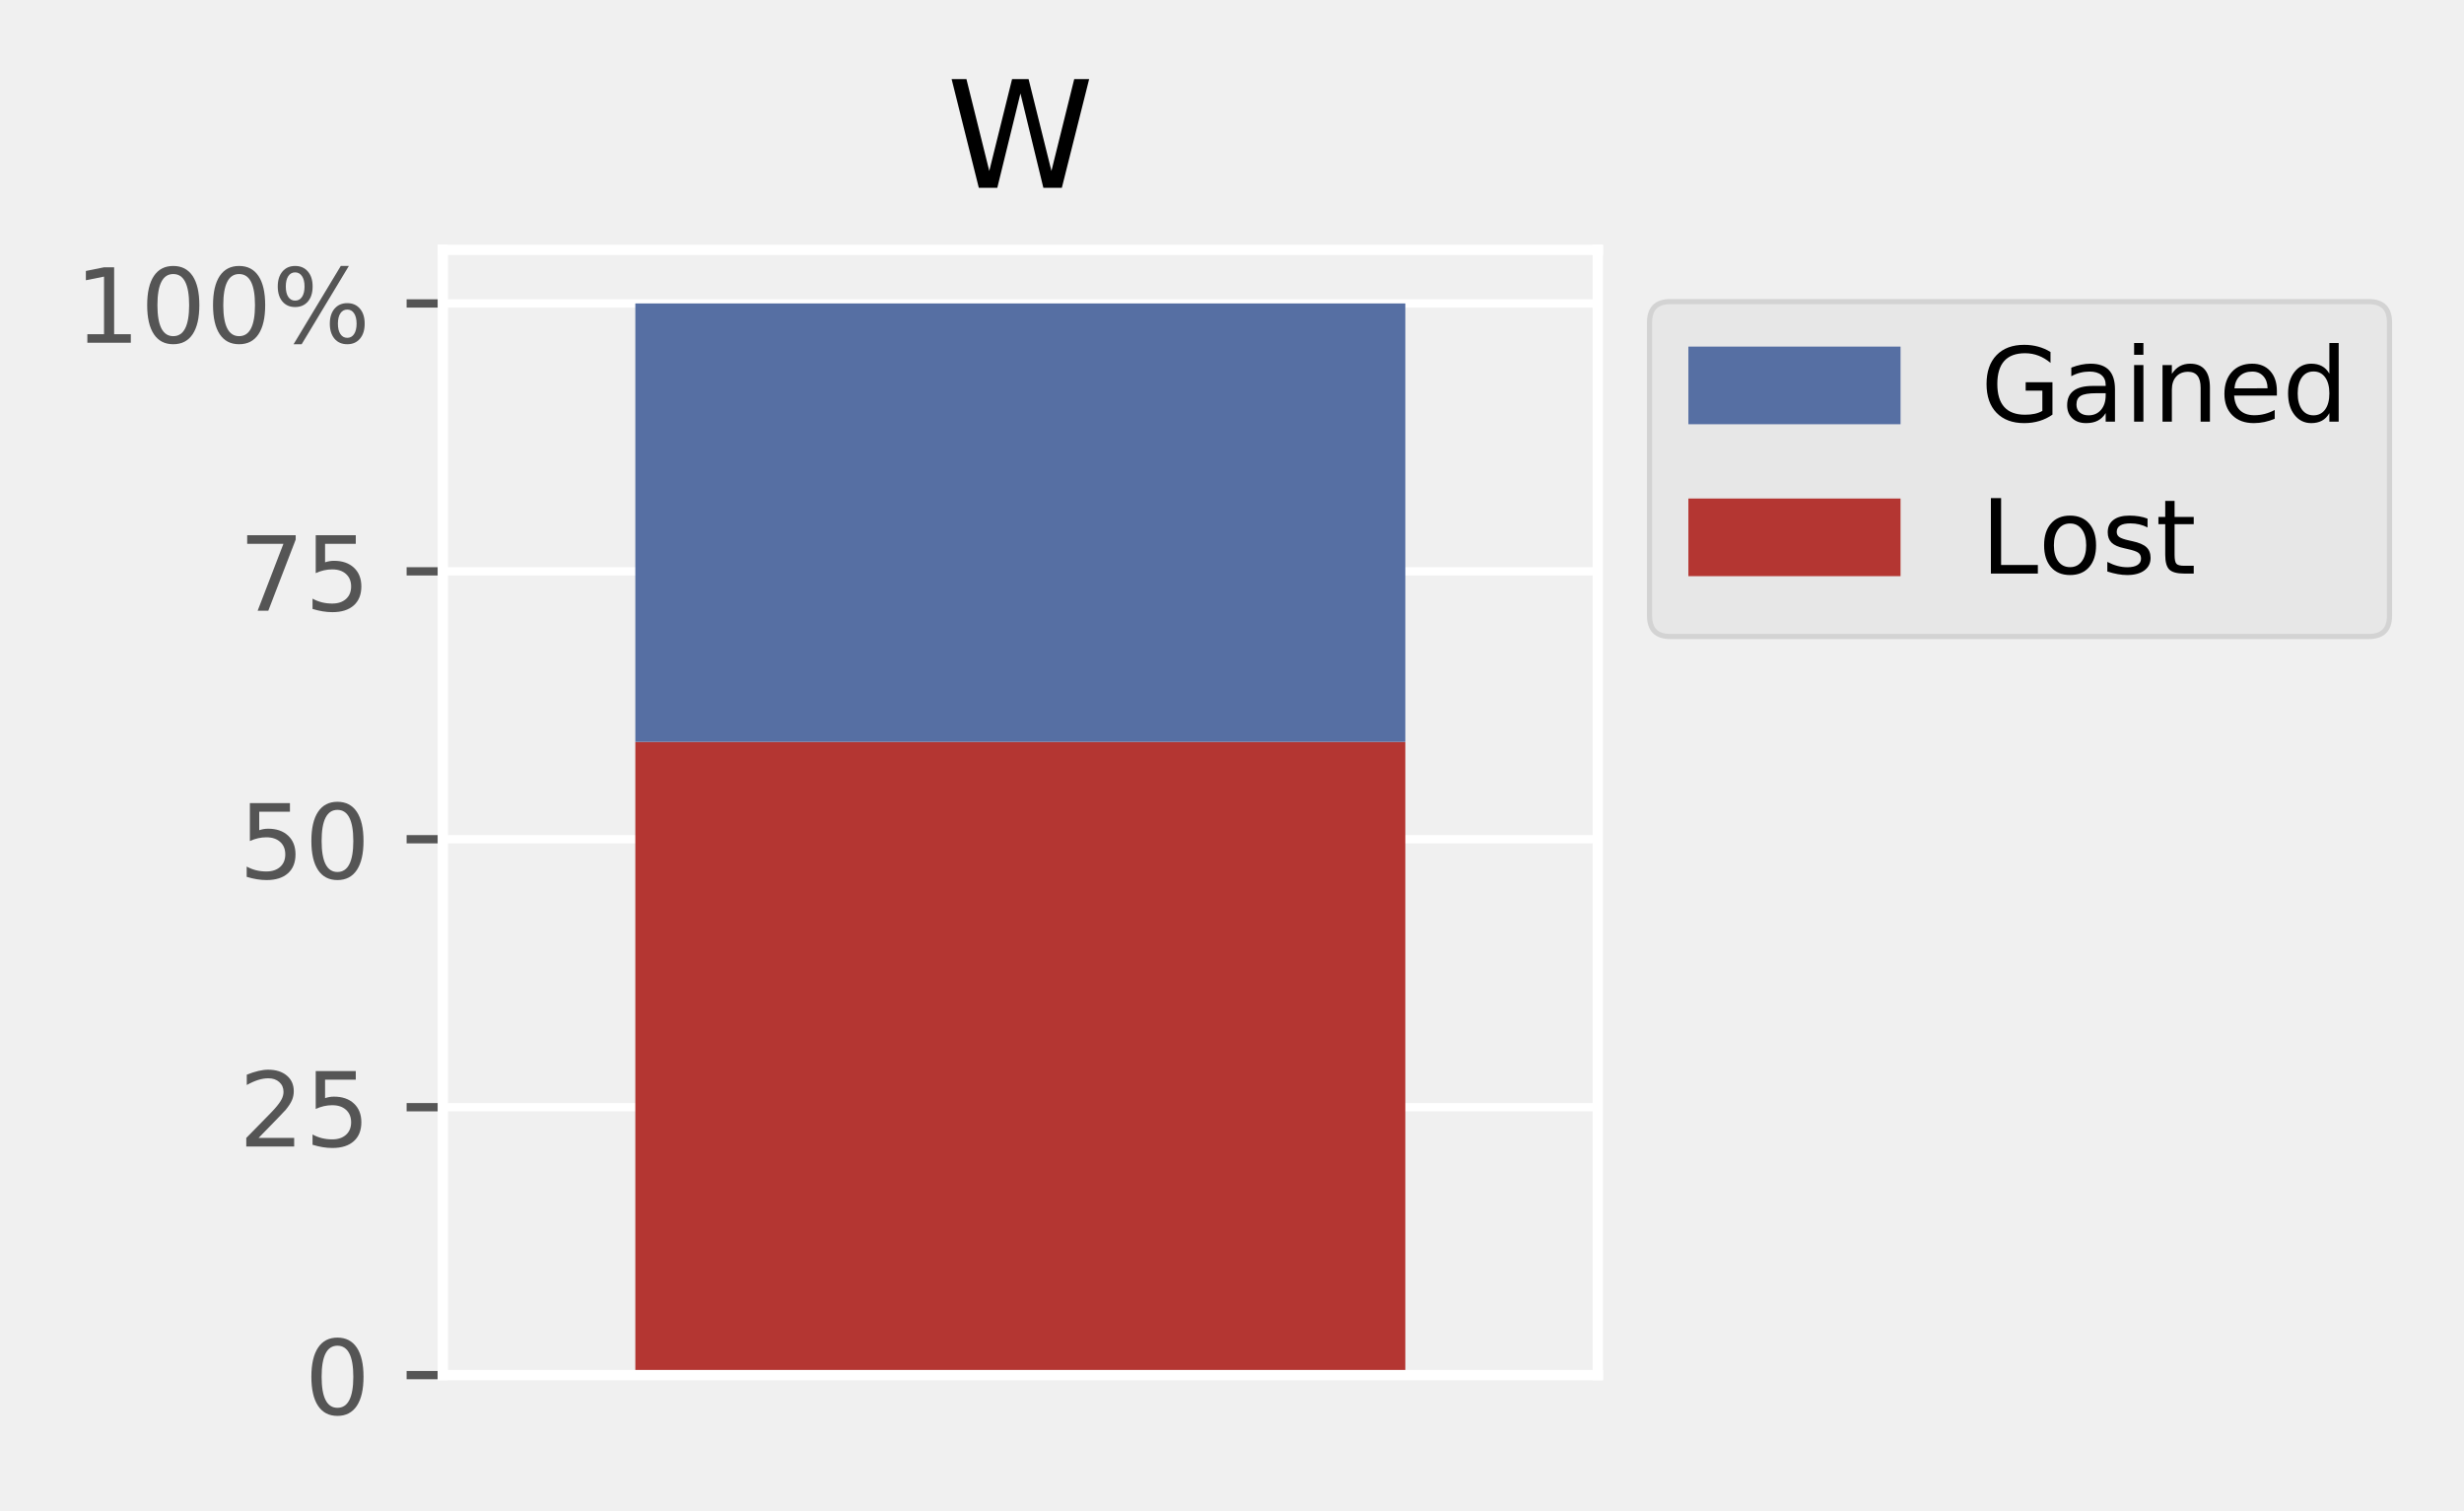
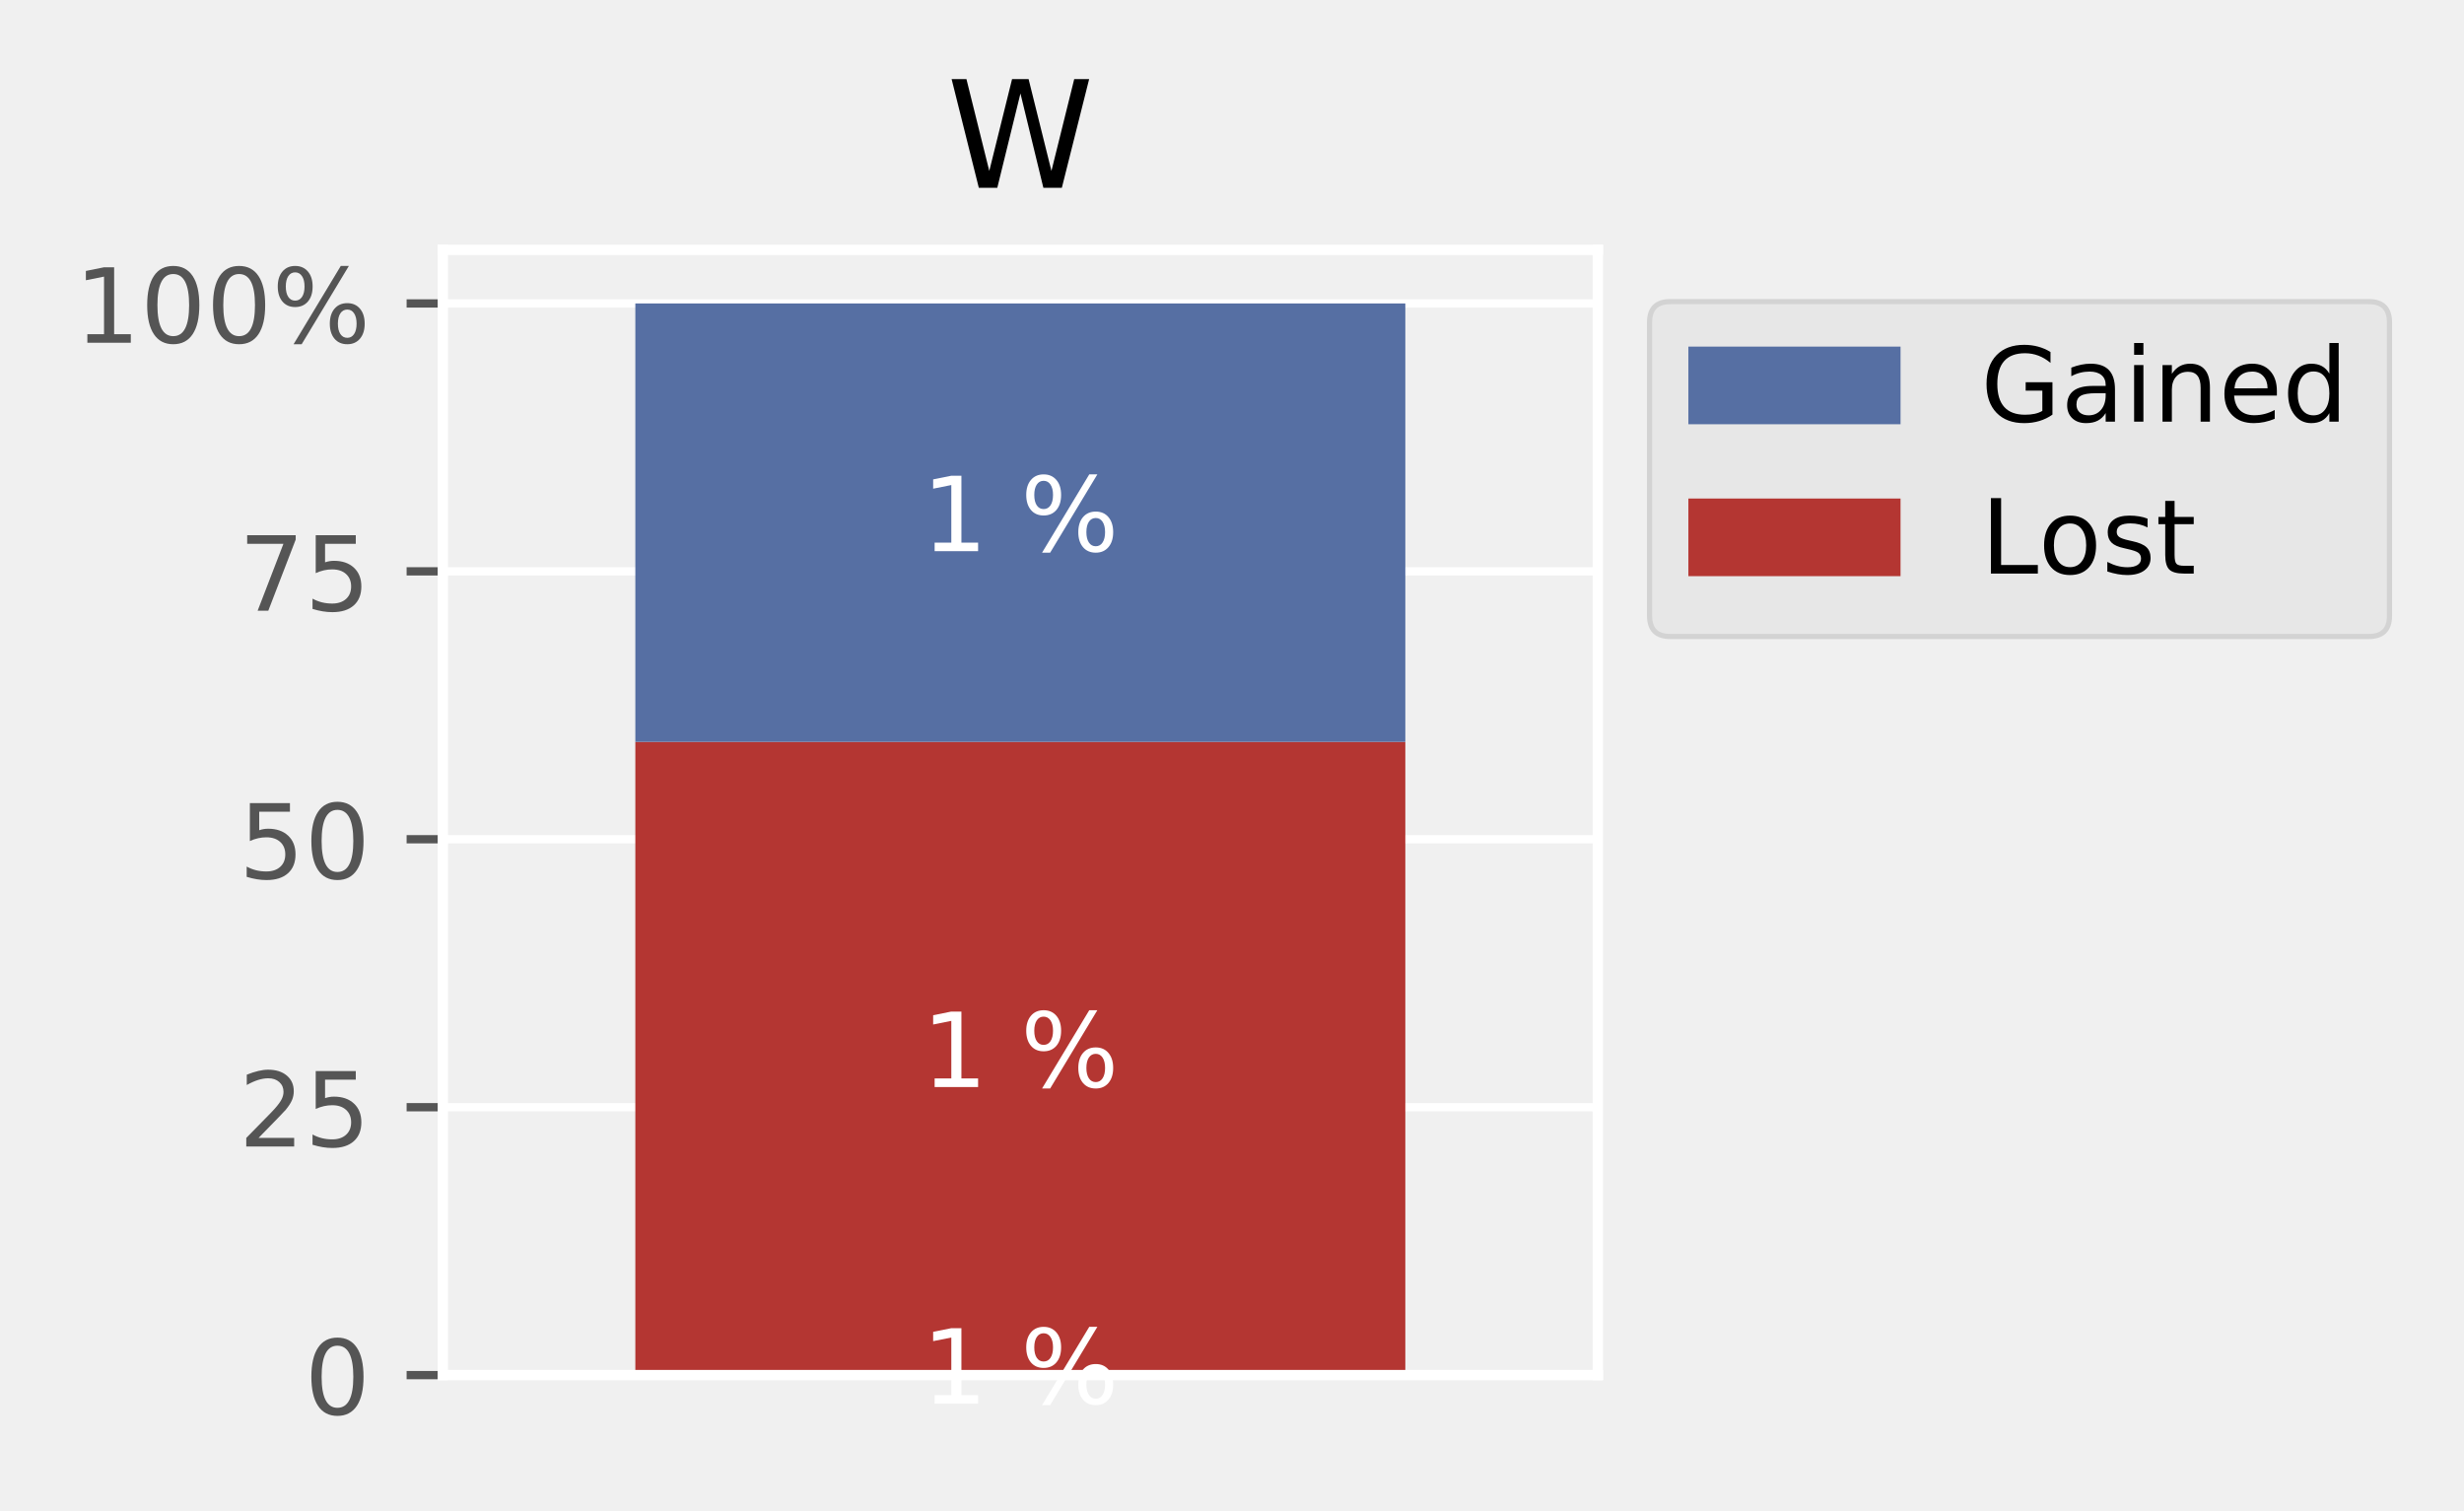
<svg xmlns="http://www.w3.org/2000/svg" xmlns:xlink="http://www.w3.org/1999/xlink" height="145.941pt" version="1.1" viewBox="0 0 238.083 145.941" width="238.083pt">
  <defs>
    <style type="text/css">
*{stroke-linecap:butt;stroke-linejoin:round;white-space:pre;}
  </style>
  </defs>
  <g id="figure_1">
    <g id="patch_1">
      <path d="M 0 145.941  L 238.083 145.941  L 238.083 0  L 0 0  z " style="fill:none;" />
    </g>
    <g id="axes_1">
      <g id="patch_2">
        <path d="M 42.789 132.862  L 154.389 132.862  L 154.389 24.142  L 42.789 24.142  z " style="fill:none;" />
      </g>
      <g id="matplotlib.axis_1" />
      <g id="matplotlib.axis_2">
        <g id="ytick_1">
          <g id="line2d_1">
-             <path clip-path="url(#pc35fc34e57)" d="M 42.789 132.862  L 154.389 132.862  " style="fill:none;stroke:#ffffff;stroke-linecap:square;stroke-width:0.8;" />
+             <path clip-path="url(#p641c4f71cf)" d="M 42.789 132.862  L 154.389 132.862  " style="fill:none;stroke:#ffffff;stroke-linecap:square;stroke-width:0.8;" />
          </g>
          <g id="line2d_2">
            <defs>
-               <path d="M 0 0  L -3.5 0  " id="maff920e14f" style="stroke:#555555;stroke-width:0.8;" />
-             </defs>
-             <g>
-               <use style="fill:#555555;stroke:#555555;stroke-width:0.8;" x="42.789" xlink:href="#maff920e14f" y="132.862" />
+               <path d="M 0 0  L -3.5 0  " id="m284cf909fc" style="stroke:#555555;stroke-width:0.8;" />
+             </defs>
+             <g>
+               <use style="fill:#555555;stroke:#555555;stroke-width:0.8;" x="42.789" xlink:href="#m284cf909fc" y="132.862" />
            </g>
          </g>
          <g id="text_1">
            <defs>
              <path d="M 31.781 66.406  Q 24.172 66.406 20.328 58.906  Q 16.5 51.422 16.5 36.375  Q 16.5 21.391 20.328 13.891  Q 24.172 6.391 31.781 6.391  Q 39.453 6.391 43.281 13.891  Q 47.125 21.391 47.125 36.375  Q 47.125 51.422 43.281 58.906  Q 39.453 66.406 31.781 66.406  z M 31.781 74.219  Q 44.047 74.219 50.516 64.516  Q 56.984 54.828 56.984 36.375  Q 56.984 17.969 50.516 8.266  Q 44.047 -1.422 31.781 -1.422  Q 19.531 -1.422 13.062 8.266  Q 6.594 17.969 6.594 36.375  Q 6.594 54.828 13.062 64.516  Q 19.531 74.219 31.781 74.219  z " id="DejaVuSans-48" />
            </defs>
            <g style="fill:#555555;" transform="translate(29.42656 136.661)scale(0.1 -0.1)">
              <use xlink:href="#DejaVuSans-48" />
            </g>
          </g>
        </g>
        <g id="ytick_2">
          <g id="line2d_3">
-             <path clip-path="url(#pc35fc34e57)" d="M 42.789 106.976  L 154.389 106.976  " style="fill:none;stroke:#ffffff;stroke-linecap:square;stroke-width:0.8;" />
+             <path clip-path="url(#p641c4f71cf)" d="M 42.789 106.976  L 154.389 106.976  " style="fill:none;stroke:#ffffff;stroke-linecap:square;stroke-width:0.8;" />
          </g>
          <g id="line2d_4">
            <g>
-               <use style="fill:#555555;stroke:#555555;stroke-width:0.8;" x="42.789" xlink:href="#maff920e14f" y="106.976" />
+               <use style="fill:#555555;stroke:#555555;stroke-width:0.8;" x="42.789" xlink:href="#m284cf909fc" y="106.976" />
            </g>
          </g>
          <g id="text_2">
            <defs>
              <path d="M 19.188 8.297  L 53.609 8.297  L 53.609 0  L 7.328 0  L 7.328 8.297  Q 12.938 14.109 22.625 23.891  Q 32.328 33.688 34.812 36.531  Q 39.547 41.844 41.422 45.531  Q 43.312 49.219 43.312 52.781  Q 43.312 58.594 39.234 62.25  Q 35.156 65.922 28.609 65.922  Q 23.969 65.922 18.812 64.312  Q 13.672 62.703 7.812 59.422  L 7.812 69.391  Q 13.766 71.781 18.938 73  Q 24.125 74.219 28.422 74.219  Q 39.75 74.219 46.484 68.547  Q 53.219 62.891 53.219 53.422  Q 53.219 48.922 51.531 44.891  Q 49.859 40.875 45.406 35.406  Q 44.188 33.984 37.641 27.219  Q 31.109 20.453 19.188 8.297  z " id="DejaVuSans-50" />
              <path d="M 10.797 72.906  L 49.516 72.906  L 49.516 64.594  L 19.828 64.594  L 19.828 46.734  Q 21.969 47.469 24.109 47.828  Q 26.266 48.188 28.422 48.188  Q 40.625 48.188 47.75 41.5  Q 54.891 34.812 54.891 23.391  Q 54.891 11.625 47.562 5.094  Q 40.234 -1.422 26.906 -1.422  Q 22.312 -1.422 17.547 -0.641  Q 12.797 0.141 7.719 1.703  L 7.719 11.625  Q 12.109 9.234 16.797 8.062  Q 21.484 6.891 26.703 6.891  Q 35.156 6.891 40.078 11.328  Q 45.016 15.766 45.016 23.391  Q 45.016 31 40.078 35.438  Q 35.156 39.891 26.703 39.891  Q 22.75 39.891 18.812 39.016  Q 14.891 38.141 10.797 36.281  z " id="DejaVuSans-53" />
            </defs>
            <g style="fill:#555555;" transform="translate(23.06406 110.7753)scale(0.1 -0.1)">
              <use xlink:href="#DejaVuSans-50" />
              <use x="63.623" xlink:href="#DejaVuSans-53" />
            </g>
          </g>
        </g>
        <g id="ytick_3">
          <g id="line2d_5">
-             <path clip-path="url(#pc35fc34e57)" d="M 42.789 81.09  L 154.389 81.09  " style="fill:none;stroke:#ffffff;stroke-linecap:square;stroke-width:0.8;" />
+             <path clip-path="url(#p641c4f71cf)" d="M 42.789 81.09  L 154.389 81.09  " style="fill:none;stroke:#ffffff;stroke-linecap:square;stroke-width:0.8;" />
          </g>
          <g id="line2d_6">
            <g>
-               <use style="fill:#555555;stroke:#555555;stroke-width:0.8;" x="42.789" xlink:href="#maff920e14f" y="81.09" />
+               <use style="fill:#555555;stroke:#555555;stroke-width:0.8;" x="42.789" xlink:href="#m284cf909fc" y="81.09" />
            </g>
          </g>
          <g id="text_3">
            <g style="fill:#555555;" transform="translate(23.06406 84.88954)scale(0.1 -0.1)">
              <use xlink:href="#DejaVuSans-53" />
              <use x="63.623" xlink:href="#DejaVuSans-48" />
            </g>
          </g>
        </g>
        <g id="ytick_4">
          <g id="line2d_7">
-             <path clip-path="url(#pc35fc34e57)" d="M 42.789 55.205  L 154.389 55.205  " style="fill:none;stroke:#ffffff;stroke-linecap:square;stroke-width:0.8;" />
+             <path clip-path="url(#p641c4f71cf)" d="M 42.789 55.205  L 154.389 55.205  " style="fill:none;stroke:#ffffff;stroke-linecap:square;stroke-width:0.8;" />
          </g>
          <g id="line2d_8">
            <g>
-               <use style="fill:#555555;stroke:#555555;stroke-width:0.8;" x="42.789" xlink:href="#maff920e14f" y="55.205" />
+               <use style="fill:#555555;stroke:#555555;stroke-width:0.8;" x="42.789" xlink:href="#m284cf909fc" y="55.205" />
            </g>
          </g>
          <g id="text_4">
            <defs>
              <path d="M 8.203 72.906  L 55.078 72.906  L 55.078 68.703  L 28.609 0  L 18.312 0  L 43.219 64.594  L 8.203 64.594  z " id="DejaVuSans-55" />
            </defs>
            <g style="fill:#555555;" transform="translate(23.06406 59.00383)scale(0.1 -0.1)">
              <use xlink:href="#DejaVuSans-55" />
              <use x="63.623" xlink:href="#DejaVuSans-53" />
            </g>
          </g>
        </g>
        <g id="ytick_5">
          <g id="line2d_9">
-             <path clip-path="url(#pc35fc34e57)" d="M 42.789 29.319  L 154.389 29.319  " style="fill:none;stroke:#ffffff;stroke-linecap:square;stroke-width:0.8;" />
+             <path clip-path="url(#p641c4f71cf)" d="M 42.789 29.319  L 154.389 29.319  " style="fill:none;stroke:#ffffff;stroke-linecap:square;stroke-width:0.8;" />
          </g>
          <g id="line2d_10">
            <g>
-               <use style="fill:#555555;stroke:#555555;stroke-width:0.8;" x="42.789" xlink:href="#maff920e14f" y="29.319" />
+               <use style="fill:#555555;stroke:#555555;stroke-width:0.8;" x="42.789" xlink:href="#m284cf909fc" y="29.319" />
            </g>
          </g>
          <g id="text_5">
            <defs>
              <path d="M 12.406 8.297  L 28.516 8.297  L 28.516 63.922  L 10.984 60.406  L 10.984 69.391  L 28.422 72.906  L 38.281 72.906  L 38.281 8.297  L 54.391 8.297  L 54.391 0  L 12.406 0  z " id="DejaVuSans-49" />
              <path d="M 72.703 32.078  Q 68.453 32.078 66.031 28.469  Q 63.625 24.859 63.625 18.406  Q 63.625 12.062 66.031 8.422  Q 68.453 4.781 72.703 4.781  Q 76.859 4.781 79.266 8.422  Q 81.688 12.062 81.688 18.406  Q 81.688 24.812 79.266 28.438  Q 76.859 32.078 72.703 32.078  z M 72.703 38.281  Q 80.422 38.281 84.953 32.906  Q 89.5 27.547 89.5 18.406  Q 89.5 9.281 84.938 3.922  Q 80.375 -1.422 72.703 -1.422  Q 64.891 -1.422 60.344 3.922  Q 55.812 9.281 55.812 18.406  Q 55.812 27.594 60.375 32.938  Q 64.938 38.281 72.703 38.281  z M 22.312 68.016  Q 18.109 68.016 15.688 64.375  Q 13.281 60.75 13.281 54.391  Q 13.281 47.953 15.672 44.328  Q 18.062 40.719 22.312 40.719  Q 26.562 40.719 28.969 44.328  Q 31.391 47.953 31.391 54.391  Q 31.391 60.688 28.953 64.344  Q 26.516 68.016 22.312 68.016  z M 66.406 74.219  L 74.219 74.219  L 28.609 -1.422  L 20.797 -1.422  z M 22.312 74.219  Q 30.031 74.219 34.609 68.875  Q 39.203 63.531 39.203 54.391  Q 39.203 45.172 34.641 39.844  Q 30.078 34.516 22.312 34.516  Q 14.547 34.516 10.031 39.859  Q 5.516 45.219 5.516 54.391  Q 5.516 63.484 10.047 68.844  Q 14.594 74.219 22.312 74.219  z " id="DejaVuSans-37" />
            </defs>
            <g style="fill:#555555;" transform="translate(7.2 33.11811)scale(0.1 -0.1)">
              <use xlink:href="#DejaVuSans-49" />
              <use x="63.623" xlink:href="#DejaVuSans-48" />
              <use x="127.246" xlink:href="#DejaVuSans-48" />
              <use x="190.869" xlink:href="#DejaVuSans-37" />
            </g>
          </g>
        </g>
      </g>
      <g id="patch_3">
-         <path clip-path="url(#pc35fc34e57)" d="M 61.389 132.862  L 135.789 132.862  L 135.789 132.862  L 61.389 132.862  z " style="fill:#566fa3;" />
+         <path clip-path="url(#p641c4f71cf)" d="M 61.389 132.862  L 135.789 132.862  L 135.789 132.862  L 61.389 132.862  z " style="fill:#566fa3;" />
      </g>
      <g id="patch_4">
-         <path clip-path="url(#pc35fc34e57)" d="M 61.389 132.862  L 135.789 132.862  L 135.789 71.677  L 61.389 71.677  z " style="fill:#b43632;" />
+         <path clip-path="url(#p641c4f71cf)" d="M 61.389 132.862  L 135.789 132.862  L 135.789 71.677  L 61.389 71.677  z " style="fill:#b43632;" />
      </g>
      <g id="patch_5">
-         <path clip-path="url(#pc35fc34e57)" d="M 61.389 71.677  L 135.789 71.677  L 135.789 29.319  L 61.389 29.319  z " style="fill:#566fa3;" />
+         <path clip-path="url(#p641c4f71cf)" d="M 61.389 71.677  L 135.789 71.677  L 135.789 29.319  L 61.389 29.319  z " style="fill:#566fa3;" />
      </g>
      <g id="patch_6">
        <path d="M 42.789 132.862  L 42.789 24.142  " style="fill:none;stroke:#ffffff;stroke-linecap:square;stroke-linejoin:miter;" />
      </g>
      <g id="patch_7">
        <path d="M 154.389 132.862  L 154.389 24.142  " style="fill:none;stroke:#ffffff;stroke-linecap:square;stroke-linejoin:miter;" />
      </g>
      <g id="patch_8">
        <path d="M 42.789 132.862  L 154.389 132.862  " style="fill:none;stroke:#ffffff;stroke-linecap:square;stroke-linejoin:miter;" />
      </g>
      <g id="patch_9">
        <path d="M 42.789 24.142  L 154.389 24.142  " style="fill:none;stroke:#ffffff;stroke-linecap:square;stroke-linejoin:miter;" />
      </g>
      <g id="text_6">
+         <defs>
+           <path id="DejaVuSans-32" />
+         </defs>
+         <g style="fill:#ffffff;" transform="translate(89.06797 135.6211)scale(0.1 -0.1)">
+           <use xlink:href="#DejaVuSans-49" />
+           <use x="63.623" xlink:href="#DejaVuSans-32" />
+           <use x="95.41" xlink:href="#DejaVuSans-37" />
+         </g>
+       </g>
+       <g id="text_7">
+         <g style="fill:#ffffff;" transform="translate(89.06797 105.0289)scale(0.1 -0.1)">
+           <use xlink:href="#DejaVuSans-49" />
+           <use x="63.623" xlink:href="#DejaVuSans-32" />
+           <use x="95.41" xlink:href="#DejaVuSans-37" />
+         </g>
+       </g>
+       <g id="text_8">
+         <g style="fill:#ffffff;" transform="translate(89.06797 53.25749)scale(0.1 -0.1)">
+           <use xlink:href="#DejaVuSans-49" />
+           <use x="63.623" xlink:href="#DejaVuSans-32" />
+           <use x="95.41" xlink:href="#DejaVuSans-37" />
+         </g>
+       </g>
+       <g id="text_9">
        <defs>
          <path d="M 3.328 72.906  L 13.281 72.906  L 28.609 11.281  L 43.891 72.906  L 54.984 72.906  L 70.312 11.281  L 85.594 72.906  L 95.609 72.906  L 77.297 0  L 64.891 0  L 49.516 63.281  L 33.984 0  L 21.578 0  z " id="DejaVuSans-87" />
        </defs>
        <g transform="translate(91.47006 18.14175)scale(0.144 -0.144)">
          <use xlink:href="#DejaVuSans-87" />
        </g>
      </g>
      <g id="legend_1">
        <g id="patch_10">
          <path d="M 161.389 61.498  L 228.883 61.498  Q 230.883 61.498 230.883 59.498  L 230.883 31.142  Q 230.883 29.142 228.883 29.142  L 161.389 29.142  Q 159.389 29.142 159.389 31.142  L 159.389 59.498  Q 159.389 61.498 161.389 61.498  z " style="fill:#e5e5e5;opacity:0.8;stroke:#cccccc;stroke-linejoin:miter;stroke-width:0.5;" />
        </g>
        <g id="patch_11">
          <path d="M 163.389 40.74  L 183.389 40.74  L 183.389 33.74  L 163.389 33.74  z " style="fill:#566fa3;stroke:#566fa3;stroke-linejoin:miter;stroke-width:0.5;" />
        </g>
-         <g id="text_7">
+         <g id="text_10">
          <defs>
            <path d="M 59.516 10.406  L 59.516 29.984  L 43.406 29.984  L 43.406 38.094  L 69.281 38.094  L 69.281 6.781  Q 63.578 2.734 56.688 0.656  Q 49.812 -1.422 42 -1.422  Q 24.906 -1.422 15.25 8.562  Q 5.609 18.562 5.609 36.375  Q 5.609 54.25 15.25 64.234  Q 24.906 74.219 42 74.219  Q 49.125 74.219 55.547 72.453  Q 61.969 70.703 67.391 67.281  L 67.391 56.781  Q 61.922 61.422 55.766 63.766  Q 49.609 66.109 42.828 66.109  Q 29.438 66.109 22.719 58.641  Q 16.016 51.172 16.016 36.375  Q 16.016 21.625 22.719 14.156  Q 29.438 6.688 42.828 6.688  Q 48.047 6.688 52.141 7.594  Q 56.25 8.5 59.516 10.406  z " id="DejaVuSans-71" />
            <path d="M 34.281 27.484  Q 23.391 27.484 19.188 25  Q 14.984 22.516 14.984 16.5  Q 14.984 11.719 18.141 8.906  Q 21.297 6.109 26.703 6.109  Q 34.188 6.109 38.703 11.406  Q 43.219 16.703 43.219 25.484  L 43.219 27.484  z M 52.203 31.203  L 52.203 0  L 43.219 0  L 43.219 8.297  Q 40.141 3.328 35.547 0.953  Q 30.953 -1.422 24.312 -1.422  Q 15.922 -1.422 10.953 3.297  Q 6 8.016 6 15.922  Q 6 25.141 12.172 29.828  Q 18.359 34.516 30.609 34.516  L 43.219 34.516  L 43.219 35.406  Q 43.219 41.609 39.141 45  Q 35.062 48.391 27.688 48.391  Q 23 48.391 18.547 47.266  Q 14.109 46.141 10.016 43.891  L 10.016 52.203  Q 14.938 54.109 19.578 55.047  Q 24.219 56 28.609 56  Q 40.484 56 46.344 49.844  Q 52.203 43.703 52.203 31.203  z " id="DejaVuSans-97" />
            <path d="M 9.422 54.688  L 18.406 54.688  L 18.406 0  L 9.422 0  z M 9.422 75.984  L 18.406 75.984  L 18.406 64.594  L 9.422 64.594  z " id="DejaVuSans-105" />
            <path d="M 54.891 33.016  L 54.891 0  L 45.906 0  L 45.906 32.719  Q 45.906 40.484 42.875 44.328  Q 39.844 48.188 33.797 48.188  Q 26.516 48.188 22.312 43.547  Q 18.109 38.922 18.109 30.906  L 18.109 0  L 9.078 0  L 9.078 54.688  L 18.109 54.688  L 18.109 46.188  Q 21.344 51.125 25.703 53.562  Q 30.078 56 35.797 56  Q 45.219 56 50.047 50.172  Q 54.891 44.344 54.891 33.016  z " id="DejaVuSans-110" />
            <path d="M 56.203 29.594  L 56.203 25.203  L 14.891 25.203  Q 15.484 15.922 20.484 11.062  Q 25.484 6.203 34.422 6.203  Q 39.594 6.203 44.453 7.469  Q 49.312 8.734 54.109 11.281  L 54.109 2.781  Q 49.266 0.734 44.188 -0.344  Q 39.109 -1.422 33.891 -1.422  Q 20.797 -1.422 13.156 6.188  Q 5.516 13.812 5.516 26.812  Q 5.516 40.234 12.766 48.109  Q 20.016 56 32.328 56  Q 43.359 56 49.781 48.891  Q 56.203 41.797 56.203 29.594  z M 47.219 32.234  Q 47.125 39.594 43.094 43.984  Q 39.062 48.391 32.422 48.391  Q 24.906 48.391 20.391 44.141  Q 15.875 39.891 15.188 32.172  z " id="DejaVuSans-101" />
            <path d="M 45.406 46.391  L 45.406 75.984  L 54.391 75.984  L 54.391 0  L 45.406 0  L 45.406 8.203  Q 42.578 3.328 38.25 0.953  Q 33.938 -1.422 27.875 -1.422  Q 17.969 -1.422 11.734 6.484  Q 5.516 14.406 5.516 27.297  Q 5.516 40.188 11.734 48.094  Q 17.969 56 27.875 56  Q 33.938 56 38.25 53.625  Q 42.578 51.266 45.406 46.391  z M 14.797 27.297  Q 14.797 17.391 18.875 11.75  Q 22.953 6.109 30.078 6.109  Q 37.203 6.109 41.297 11.75  Q 45.406 17.391 45.406 27.297  Q 45.406 37.203 41.297 42.844  Q 37.203 48.484 30.078 48.484  Q 22.953 48.484 18.875 42.844  Q 14.797 37.203 14.797 27.297  z " id="DejaVuSans-100" />
          </defs>
          <g transform="translate(191.3891 40.74019)scale(0.1 -0.1)">
            <use xlink:href="#DejaVuSans-71" />
            <use x="77.49" xlink:href="#DejaVuSans-97" />
            <use x="138.77" xlink:href="#DejaVuSans-105" />
            <use x="166.553" xlink:href="#DejaVuSans-110" />
            <use x="229.932" xlink:href="#DejaVuSans-101" />
            <use x="291.455" xlink:href="#DejaVuSans-100" />
          </g>
        </g>
        <g id="patch_12">
          <path d="M 163.389 55.418  L 183.389 55.418  L 183.389 48.418  L 163.389 48.418  z " style="fill:#b43632;stroke:#b43632;stroke-linejoin:miter;stroke-width:0.5;" />
        </g>
-         <g id="text_8">
+         <g id="text_11">
          <defs>
            <path d="M 9.812 72.906  L 19.672 72.906  L 19.672 8.297  L 55.172 8.297  L 55.172 0  L 9.812 0  z " id="DejaVuSans-76" />
            <path d="M 30.609 48.391  Q 23.391 48.391 19.188 42.75  Q 14.984 37.109 14.984 27.297  Q 14.984 17.484 19.156 11.844  Q 23.344 6.203 30.609 6.203  Q 37.797 6.203 41.984 11.859  Q 46.188 17.531 46.188 27.297  Q 46.188 37.016 41.984 42.703  Q 37.797 48.391 30.609 48.391  z M 30.609 56  Q 42.328 56 49.016 48.375  Q 55.719 40.766 55.719 27.297  Q 55.719 13.875 49.016 6.219  Q 42.328 -1.422 30.609 -1.422  Q 18.844 -1.422 12.172 6.219  Q 5.516 13.875 5.516 27.297  Q 5.516 40.766 12.172 48.375  Q 18.844 56 30.609 56  z " id="DejaVuSans-111" />
            <path d="M 44.281 53.078  L 44.281 44.578  Q 40.484 46.531 36.375 47.5  Q 32.281 48.484 27.875 48.484  Q 21.188 48.484 17.844 46.438  Q 14.5 44.391 14.5 40.281  Q 14.5 37.156 16.891 35.375  Q 19.281 33.594 26.516 31.984  L 29.594 31.297  Q 39.156 29.25 43.188 25.516  Q 47.219 21.781 47.219 15.094  Q 47.219 7.469 41.188 3.016  Q 35.156 -1.422 24.609 -1.422  Q 20.219 -1.422 15.453 -0.562  Q 10.688 0.297 5.422 2  L 5.422 11.281  Q 10.406 8.688 15.234 7.391  Q 20.062 6.109 24.812 6.109  Q 31.156 6.109 34.562 8.281  Q 37.984 10.453 37.984 14.406  Q 37.984 18.062 35.516 20.016  Q 33.062 21.969 24.703 23.781  L 21.578 24.516  Q 13.234 26.266 9.516 29.906  Q 5.812 33.547 5.812 39.891  Q 5.812 47.609 11.281 51.797  Q 16.75 56 26.812 56  Q 31.781 56 36.172 55.266  Q 40.578 54.547 44.281 53.078  z " id="DejaVuSans-115" />
            <path d="M 18.312 70.219  L 18.312 54.688  L 36.812 54.688  L 36.812 47.703  L 18.312 47.703  L 18.312 18.016  Q 18.312 11.328 20.141 9.422  Q 21.969 7.516 27.594 7.516  L 36.812 7.516  L 36.812 0  L 27.594 0  Q 17.188 0 13.234 3.875  Q 9.281 7.766 9.281 18.016  L 9.281 47.703  L 2.688 47.703  L 2.688 54.688  L 9.281 54.688  L 9.281 70.219  z " id="DejaVuSans-116" />
          </defs>
          <g transform="translate(191.3891 55.41831)scale(0.1 -0.1)">
            <use xlink:href="#DejaVuSans-76" />
            <use x="55.697" xlink:href="#DejaVuSans-111" />
            <use x="116.879" xlink:href="#DejaVuSans-115" />
            <use x="168.979" xlink:href="#DejaVuSans-116" />
          </g>
        </g>
      </g>
    </g>
  </g>
  <defs>
-     <clipPath id="pc35fc34e57">
+     <clipPath id="p641c4f71cf">
      <rect height="108.72" width="111.6" x="42.789" y="24.142" />
    </clipPath>
  </defs>
</svg>
